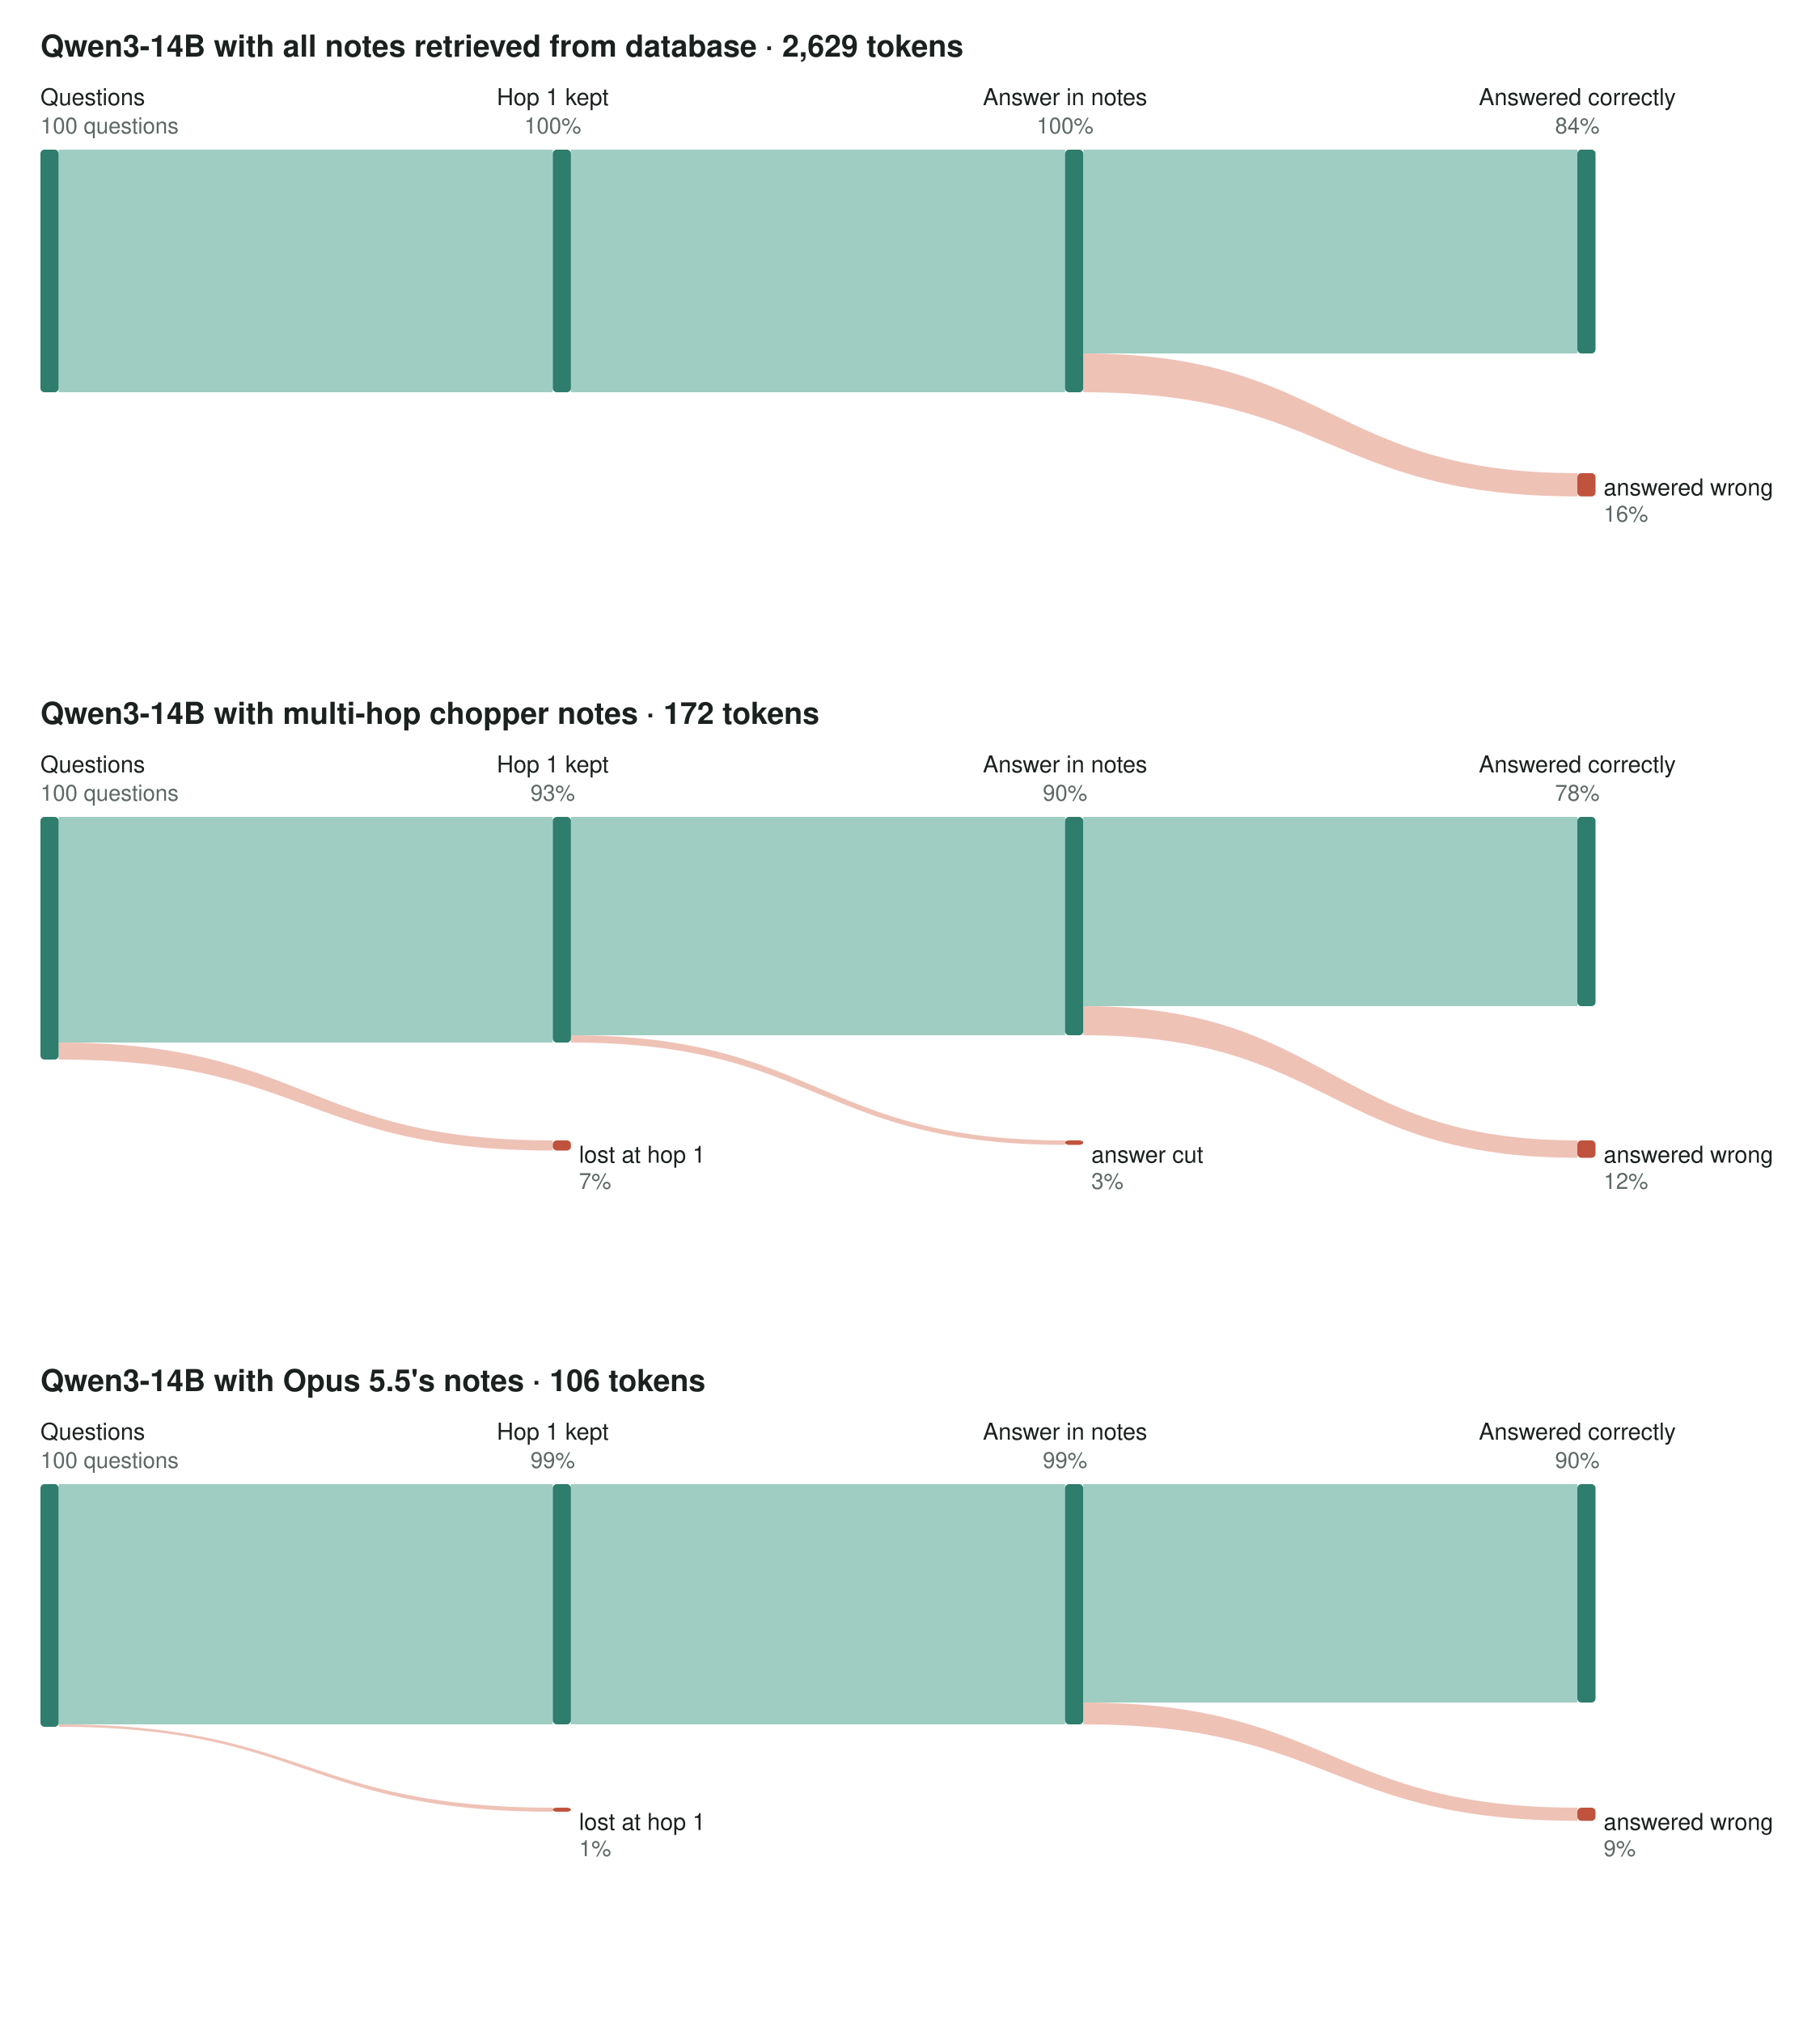
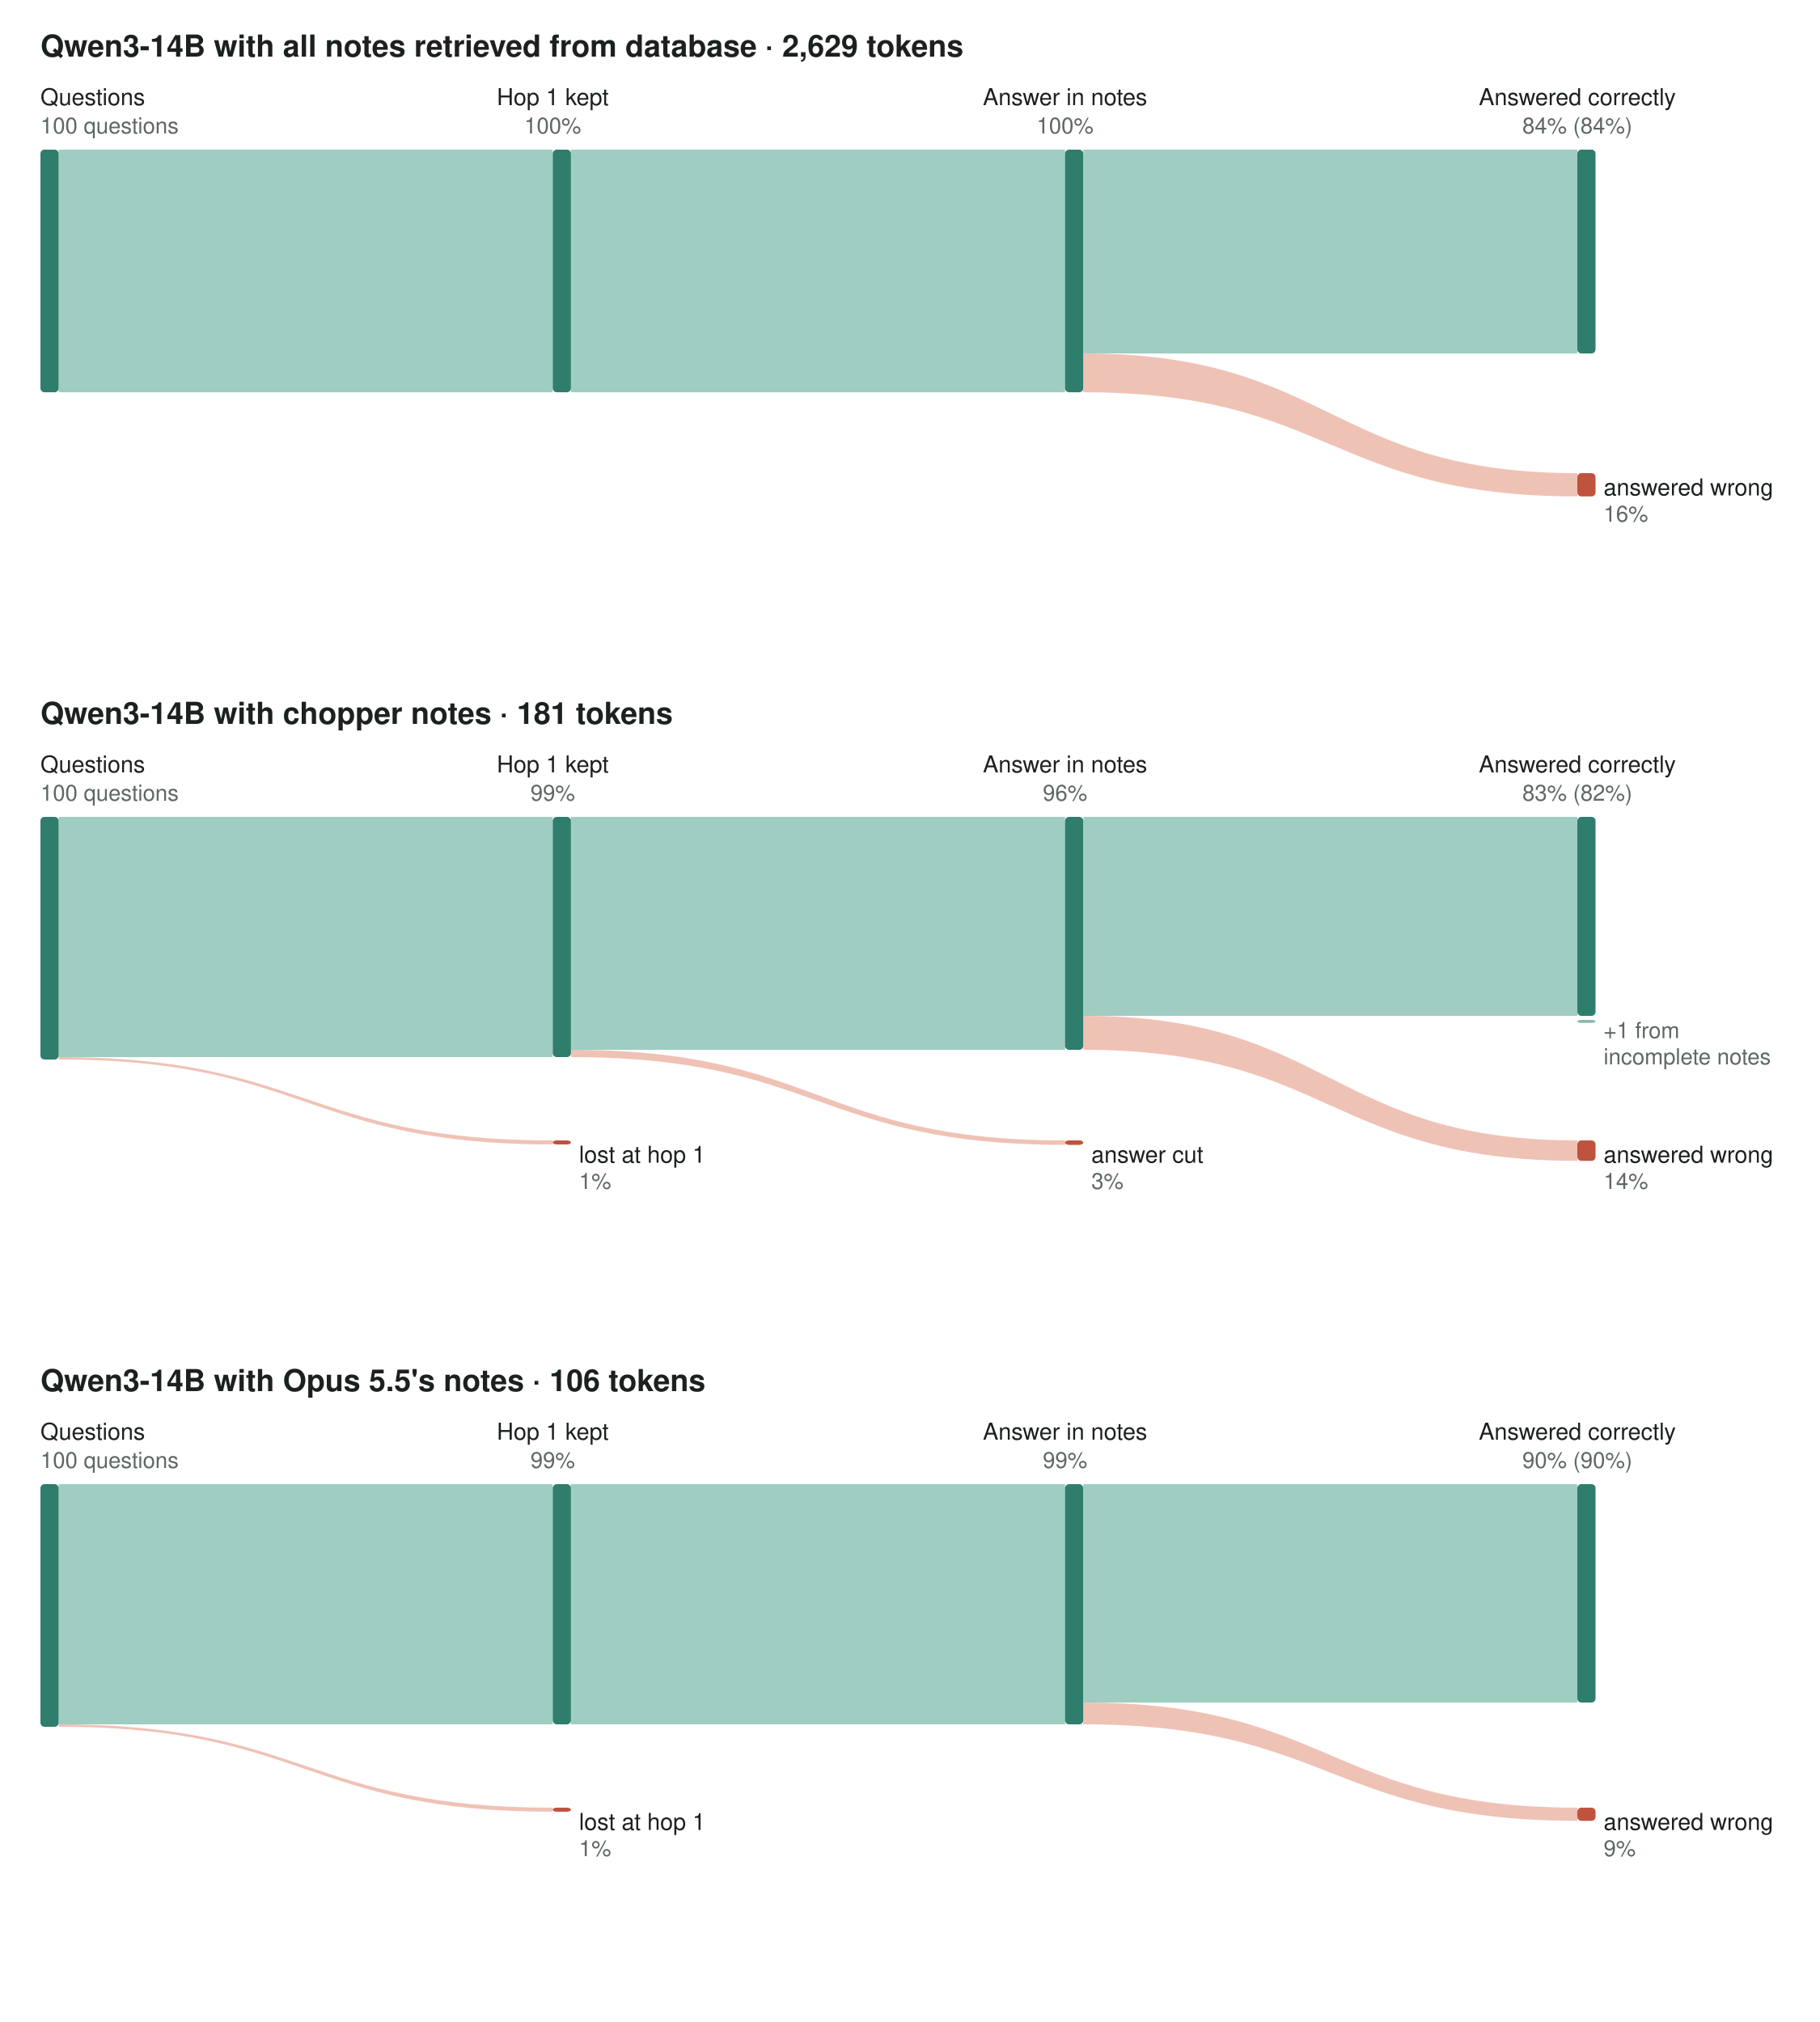
<svg xmlns="http://www.w3.org/2000/svg" viewBox="0 0 900 1000" width="900" font-family="Helvetica, Arial, sans-serif">
  <rect width="100%" height="100%" fill="#ffffff" />
  <text x="20" y="28" font-size="15" font-weight="700" fill="#1b211f">Qwen3-14B with all notes retrieved from database · 2,629 tokens</text>
  <path d="M29.0,74.0 C151.2,74.0 151.2,74.0 273.3,74.0 L273.3,194.0 C151.2,194.0 151.2,194.0 29.0,194.0 Z" fill="#9fcdc2" />
  <path d="M282.3,74.0 C404.5,74.0 404.5,74.0 526.7,74.0 L526.7,194.0 C404.5,194.0 404.5,194.0 282.3,194.0 Z" fill="#9fcdc2" />
  <path d="M535.7,74.0 C657.8,74.0 657.8,74.0 780.0,74.0 L780.0,174.8 C657.8,174.8 657.8,174.8 535.7,174.8 Z" fill="#9fcdc2" />
  <path d="M535.7,174.8 C657.8,174.8 657.8,234.0 780.0,234.0 L780.0,245.5 C657.8,245.5 657.8,194.0 535.7,194.0 Z" fill="#efc2b6" />
  <rect x="780.0" y="234" width="9" height="11.5" fill="#c0533d" rx="2" />
  <text x="793.0" y="245" font-size="11.5" fill="#1b211f">answered wrong</text>
  <text x="793.0" y="258" font-size="11" fill="#5d6863">16%</text>
  <rect x="20.0" y="74" width="9" height="120.0" fill="#2f7d6d" rx="2" />
  <text x="20.0" y="52" font-size="11.5" text-anchor="start" fill="#1b211f">Questions</text>
  <text x="20.0" y="66" font-size="11" text-anchor="start" fill="#5d6863">100 questions</text>
  <rect x="273.333" y="74" width="9" height="120.0" fill="#2f7d6d" rx="2" />
  <text x="273.333" y="52" font-size="11.5" text-anchor="middle" fill="#1b211f">Hop 1 kept</text>
  <text x="273.333" y="66" font-size="11" text-anchor="middle" fill="#5d6863">100%</text>
  <rect x="526.667" y="74" width="9" height="120.0" fill="#2f7d6d" rx="2" />
  <text x="526.667" y="52" font-size="11.5" text-anchor="middle" fill="#1b211f">Answer in notes</text>
  <text x="526.667" y="66" font-size="11" text-anchor="middle" fill="#5d6863">100%</text>
  <rect x="780.0" y="74" width="9" height="100.8" fill="#2f7d6d" rx="2" />
  <text x="780.0" y="52" font-size="11.5" text-anchor="middle" fill="#1b211f">Answered correctly</text>
-   <text x="780.0" y="66" font-size="11" text-anchor="middle" fill="#5d6863">84%</text>
-   <text x="20" y="358.0" font-size="15" font-weight="700" fill="#1b211f">Qwen3-14B with multi-hop chopper notes · 172 tokens</text>
-   <path d="M29.0,404.0 C151.2,404.0 151.2,404.0 273.3,404.0 L273.3,515.6 C151.2,515.6 151.2,515.6 29.0,515.6 Z" fill="#9fcdc2" />
-   <path d="M29.0,515.6 C151.2,515.6 151.2,564.0 273.3,564.0 L273.3,569.0 C151.2,569.0 151.2,524.0 29.0,524.0 Z" fill="#efc2b6" />
-   <rect x="273.333" y="564.0" width="9" height="5.0" fill="#c0533d" rx="2" />
+   <text x="780.0" y="66" font-size="11" text-anchor="middle" fill="#5d6863">84% (84%)</text>
+   <text x="20" y="358.0" font-size="15" font-weight="700" fill="#1b211f">Qwen3-14B with chopper notes · 181 tokens</text>
+   <path d="M29.0,404.0 C151.2,404.0 151.2,404.0 273.3,404.0 L273.3,522.8 C151.2,522.8 151.2,522.8 29.0,522.8 Z" fill="#9fcdc2" />
+   <path d="M29.0,522.8 C151.2,522.8 151.2,564.0 273.3,564.0 L273.3,566.0 C151.2,566.0 151.2,524.0 29.0,524.0 Z" fill="#efc2b6" />
+   <rect x="273.333" y="564.0" width="9" height="2.0" fill="#c0533d" rx="2" />
  <text x="286.333" y="575.0" font-size="11.5" fill="#1b211f">lost at hop 1</text>
-   <text x="286.333" y="588.0" font-size="11" fill="#5d6863">7%</text>
-   <path d="M282.3,404.0 C404.5,404.0 404.5,404.0 526.7,404.0 L526.7,512.0 C404.5,512.0 404.5,512.0 282.3,512.0 Z" fill="#9fcdc2" />
-   <path d="M282.3,512.0 C404.5,512.0 404.5,564.0 526.7,564.0 L526.7,566.2 C404.5,566.2 404.5,515.6 282.3,515.6 Z" fill="#efc2b6" />
+   <text x="286.333" y="588.0" font-size="11" fill="#5d6863">1%</text>
+   <path d="M282.3,404.0 C404.5,404.0 404.5,404.0 526.7,404.0 L526.7,519.2 C404.5,519.2 404.5,519.2 282.3,519.2 Z" fill="#9fcdc2" />
+   <path d="M282.3,519.2 C404.5,519.2 404.5,564.0 526.7,564.0 L526.7,566.2 C404.5,566.2 404.5,522.8 282.3,522.8 Z" fill="#efc2b6" />
  <rect x="526.667" y="564.0" width="9" height="2.2" fill="#c0533d" rx="2" />
  <text x="539.667" y="575.0" font-size="11.5" fill="#1b211f">answer cut</text>
  <text x="539.667" y="588.0" font-size="11" fill="#5d6863">3%</text>
-   <path d="M535.7,404.0 C657.8,404.0 657.8,404.0 780.0,404.0 L780.0,497.6 C657.8,497.6 657.8,497.6 535.7,497.6 Z" fill="#9fcdc2" />
-   <path d="M535.7,497.6 C657.8,497.6 657.8,564.0 780.0,564.0 L780.0,572.6 C657.8,572.6 657.8,512.0 535.7,512.0 Z" fill="#efc2b6" />
-   <rect x="780.0" y="564.0" width="9" height="8.6" fill="#c0533d" rx="2" />
+   <path d="M535.7,404.0 C657.8,404.0 657.8,404.0 780.0,404.0 L780.0,502.4 C657.8,502.4 657.8,502.4 535.7,502.4 Z" fill="#9fcdc2" />
+   <path d="M535.7,502.4 C657.8,502.4 657.8,564.0 780.0,564.0 L780.0,574.1 C657.8,574.1 657.8,519.2 535.7,519.2 Z" fill="#efc2b6" />
+   <rect x="780.0" y="564.0" width="9" height="10.1" fill="#c0533d" rx="2" />
  <text x="793.0" y="575.0" font-size="11.5" fill="#1b211f">answered wrong</text>
-   <text x="793.0" y="588.0" font-size="11" fill="#5d6863">12%</text>
+   <text x="793.0" y="588.0" font-size="11" fill="#5d6863">14%</text>
  <rect x="20.0" y="404.0" width="9" height="120.0" fill="#2f7d6d" rx="2" />
  <text x="20.0" y="382.0" font-size="11.5" text-anchor="start" fill="#1b211f">Questions</text>
  <text x="20.0" y="396.0" font-size="11" text-anchor="start" fill="#5d6863">100 questions</text>
-   <rect x="273.333" y="404.0" width="9" height="111.6" fill="#2f7d6d" rx="2" />
+   <rect x="273.333" y="404.0" width="9" height="118.8" fill="#2f7d6d" rx="2" />
  <text x="273.333" y="382.0" font-size="11.5" text-anchor="middle" fill="#1b211f">Hop 1 kept</text>
-   <text x="273.333" y="396.0" font-size="11" text-anchor="middle" fill="#5d6863">93%</text>
-   <rect x="526.667" y="404.0" width="9" height="108.0" fill="#2f7d6d" rx="2" />
+   <text x="273.333" y="396.0" font-size="11" text-anchor="middle" fill="#5d6863">99%</text>
+   <rect x="526.667" y="404.0" width="9" height="115.2" fill="#2f7d6d" rx="2" />
  <text x="526.667" y="382.0" font-size="11.5" text-anchor="middle" fill="#1b211f">Answer in notes</text>
-   <text x="526.667" y="396.0" font-size="11" text-anchor="middle" fill="#5d6863">90%</text>
-   <rect x="780.0" y="404.0" width="9" height="93.6" fill="#2f7d6d" rx="2" />
+   <text x="526.667" y="396.0" font-size="11" text-anchor="middle" fill="#5d6863">96%</text>
+   <rect x="780.0" y="404.0" width="9" height="98.4" fill="#2f7d6d" rx="2" />
  <text x="780.0" y="382.0" font-size="11.5" text-anchor="middle" fill="#1b211f">Answered correctly</text>
-   <text x="780.0" y="396.0" font-size="11" text-anchor="middle" fill="#5d6863">78%</text>
+   <text x="780.0" y="396.0" font-size="11" text-anchor="middle" fill="#5d6863">83% (82%)</text>
+   <rect x="780.0" y="504.4" width="9" height="1.5" fill="#2f7d6d" fill-opacity="0.55" rx="2" />
+   <text x="793.0" y="513.4" font-size="11" fill="#5d6863">+1 from</text>
+   <text x="793.0" y="526.4" font-size="11" fill="#5d6863">incomplete notes</text>
  <text x="20" y="688.0" font-size="15" font-weight="700" fill="#1b211f">Qwen3-14B with Opus 5.5's notes · 106 tokens</text>
  <path d="M29.0,734.0 C151.2,734.0 151.2,734.0 273.3,734.0 L273.3,852.8 C151.2,852.8 151.2,852.8 29.0,852.8 Z" fill="#9fcdc2" />
  <path d="M29.0,852.8 C151.2,852.8 151.2,894.0 273.3,894.0 L273.3,896.0 C151.2,896.0 151.2,854.0 29.0,854.0 Z" fill="#efc2b6" />
  <rect x="273.333" y="894.0" width="9" height="2.0" fill="#c0533d" rx="2" />
  <text x="286.333" y="905.0" font-size="11.5" fill="#1b211f">lost at hop 1</text>
  <text x="286.333" y="918.0" font-size="11" fill="#5d6863">1%</text>
  <path d="M282.3,734.0 C404.5,734.0 404.5,734.0 526.7,734.0 L526.7,852.8 C404.5,852.8 404.5,852.8 282.3,852.8 Z" fill="#9fcdc2" />
  <path d="M535.7,734.0 C657.8,734.0 657.8,734.0 780.0,734.0 L780.0,842.0 C657.8,842.0 657.8,842.0 535.7,842.0 Z" fill="#9fcdc2" />
  <path d="M535.7,842.0 C657.8,842.0 657.8,894.0 780.0,894.0 L780.0,900.5 C657.8,900.5 657.8,852.8 535.7,852.8 Z" fill="#efc2b6" />
  <rect x="780.0" y="894.0" width="9" height="6.5" fill="#c0533d" rx="2" />
  <text x="793.0" y="905.0" font-size="11.5" fill="#1b211f">answered wrong</text>
  <text x="793.0" y="918.0" font-size="11" fill="#5d6863">9%</text>
  <rect x="20.0" y="734.0" width="9" height="120.0" fill="#2f7d6d" rx="2" />
  <text x="20.0" y="712.0" font-size="11.5" text-anchor="start" fill="#1b211f">Questions</text>
  <text x="20.0" y="726.0" font-size="11" text-anchor="start" fill="#5d6863">100 questions</text>
  <rect x="273.333" y="734.0" width="9" height="118.8" fill="#2f7d6d" rx="2" />
  <text x="273.333" y="712.0" font-size="11.5" text-anchor="middle" fill="#1b211f">Hop 1 kept</text>
  <text x="273.333" y="726.0" font-size="11" text-anchor="middle" fill="#5d6863">99%</text>
  <rect x="526.667" y="734.0" width="9" height="118.8" fill="#2f7d6d" rx="2" />
  <text x="526.667" y="712.0" font-size="11.5" text-anchor="middle" fill="#1b211f">Answer in notes</text>
  <text x="526.667" y="726.0" font-size="11" text-anchor="middle" fill="#5d6863">99%</text>
  <rect x="780.0" y="734.0" width="9" height="108.0" fill="#2f7d6d" rx="2" />
  <text x="780.0" y="712.0" font-size="11.5" text-anchor="middle" fill="#1b211f">Answered correctly</text>
-   <text x="780.0" y="726.0" font-size="11" text-anchor="middle" fill="#5d6863">90%</text>
+   <text x="780.0" y="726.0" font-size="11" text-anchor="middle" fill="#5d6863">90% (90%)</text>
</svg>
